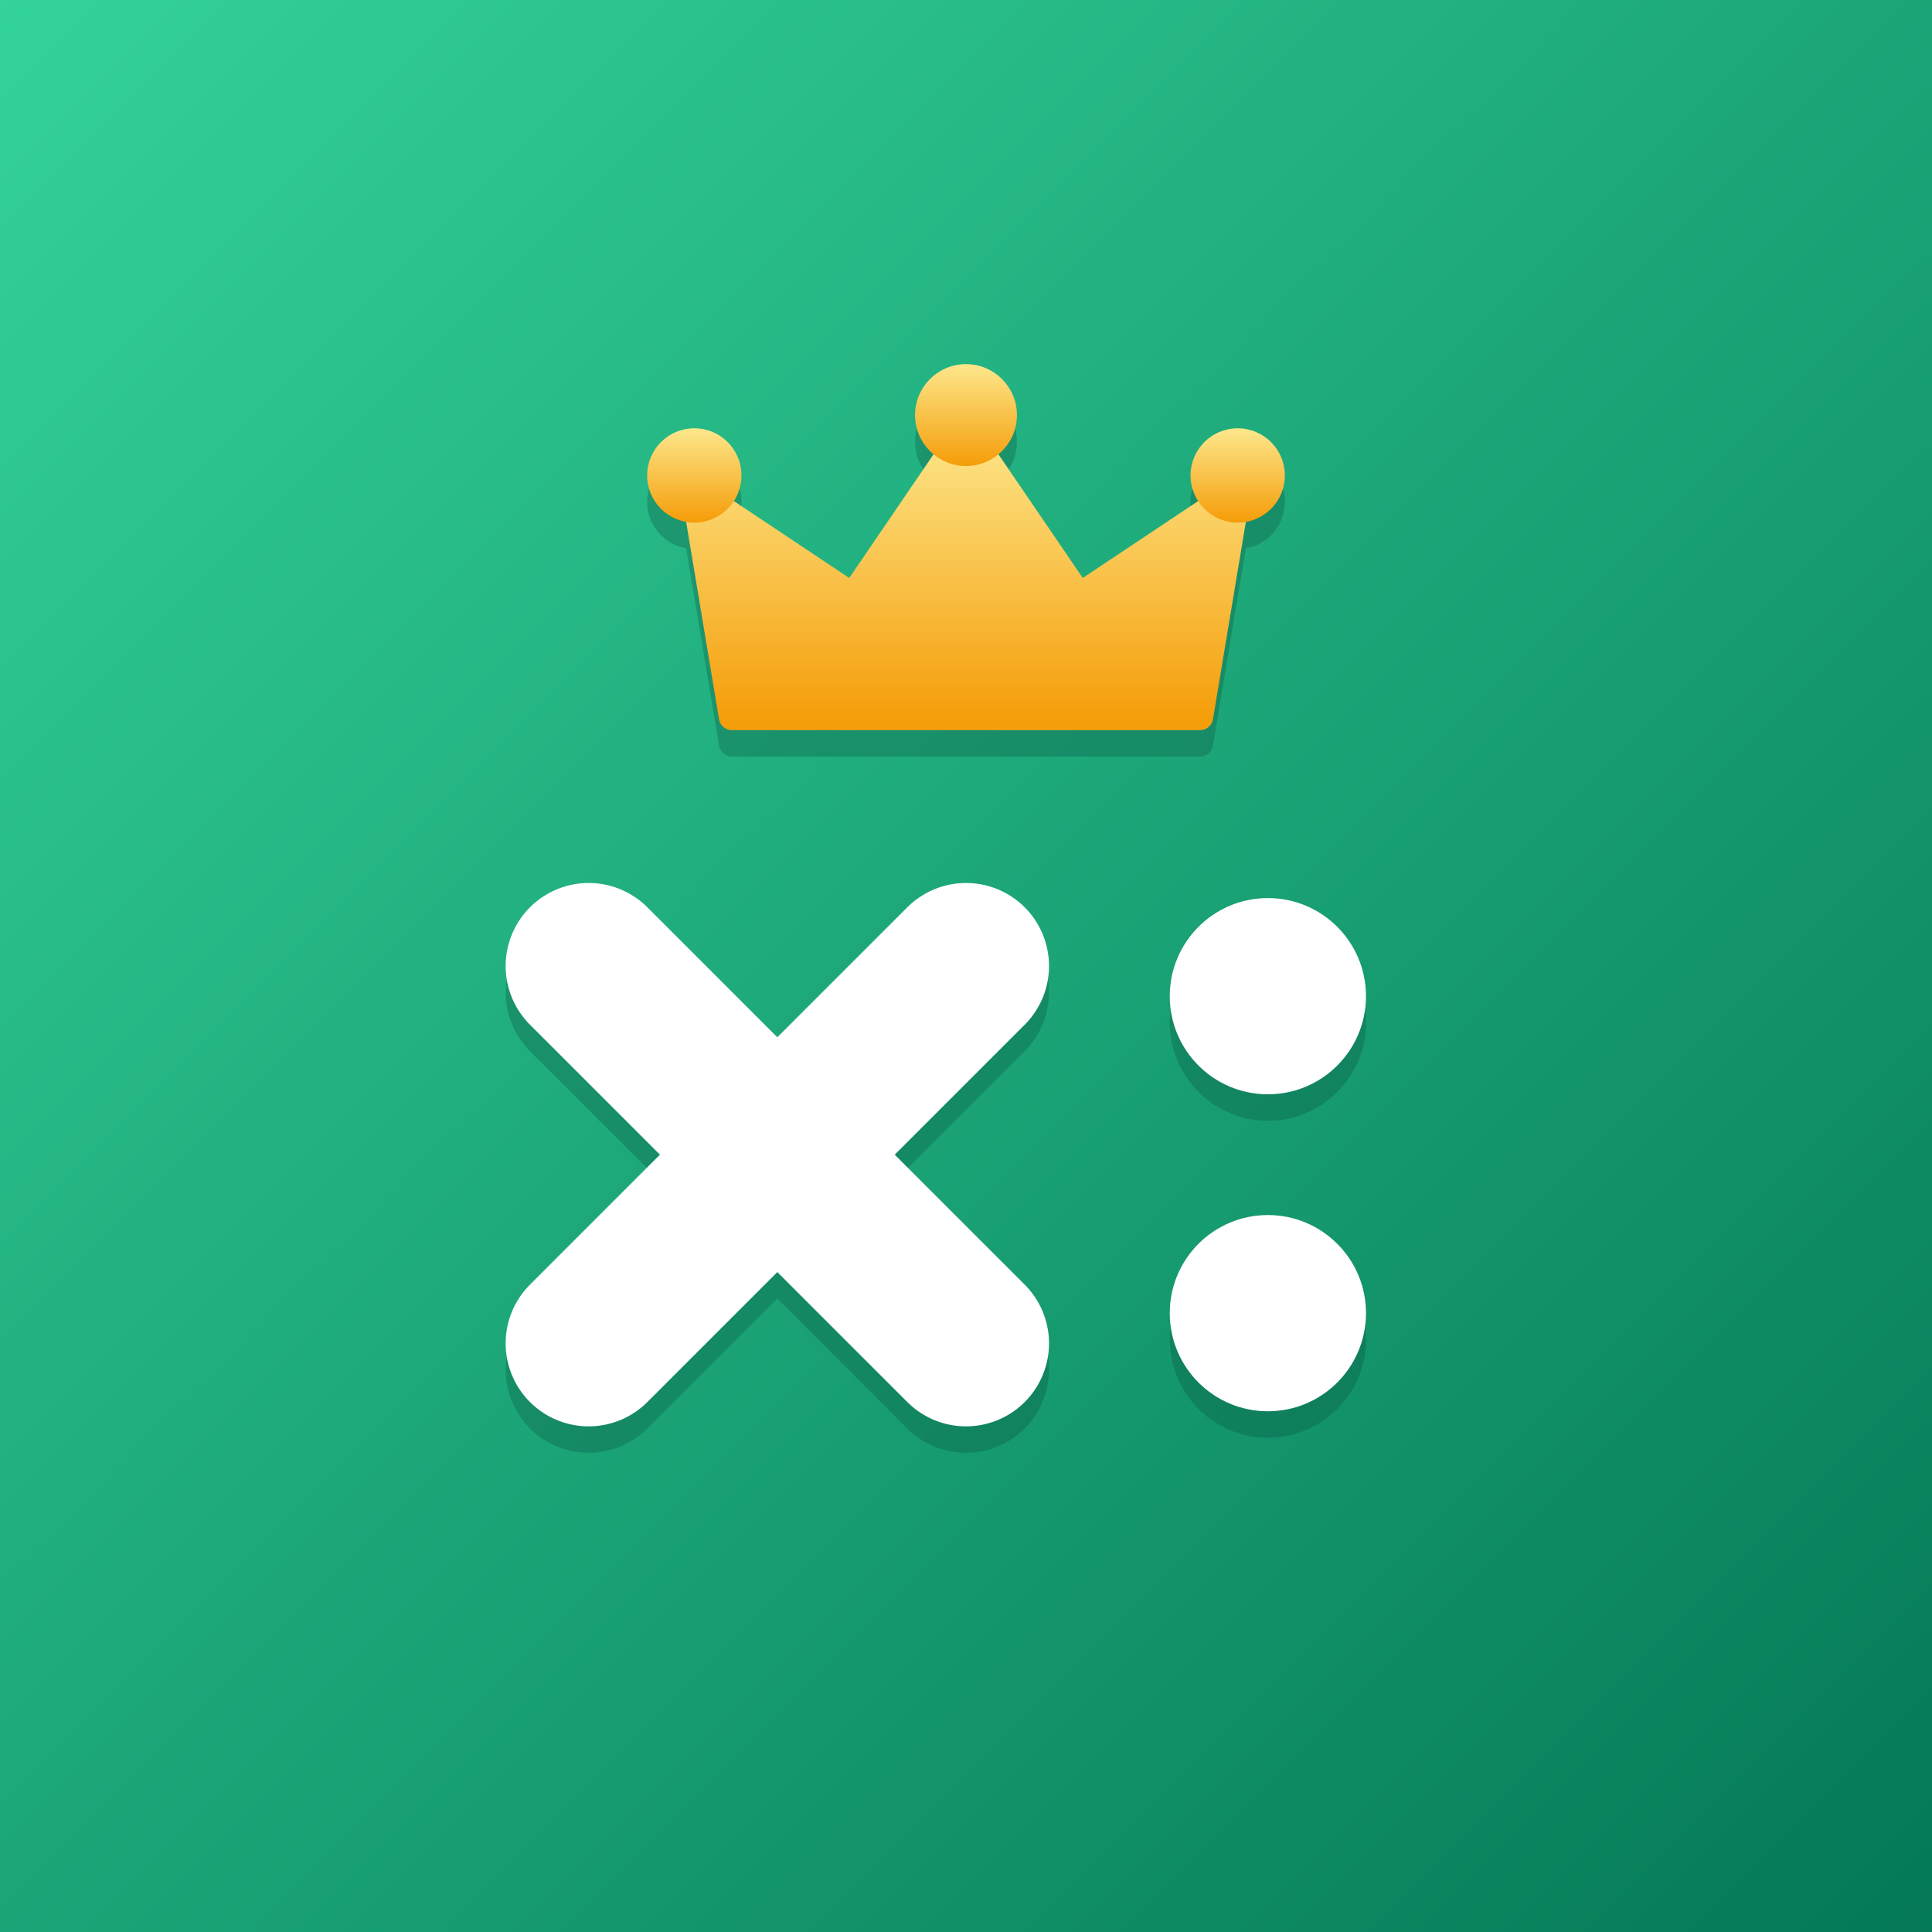
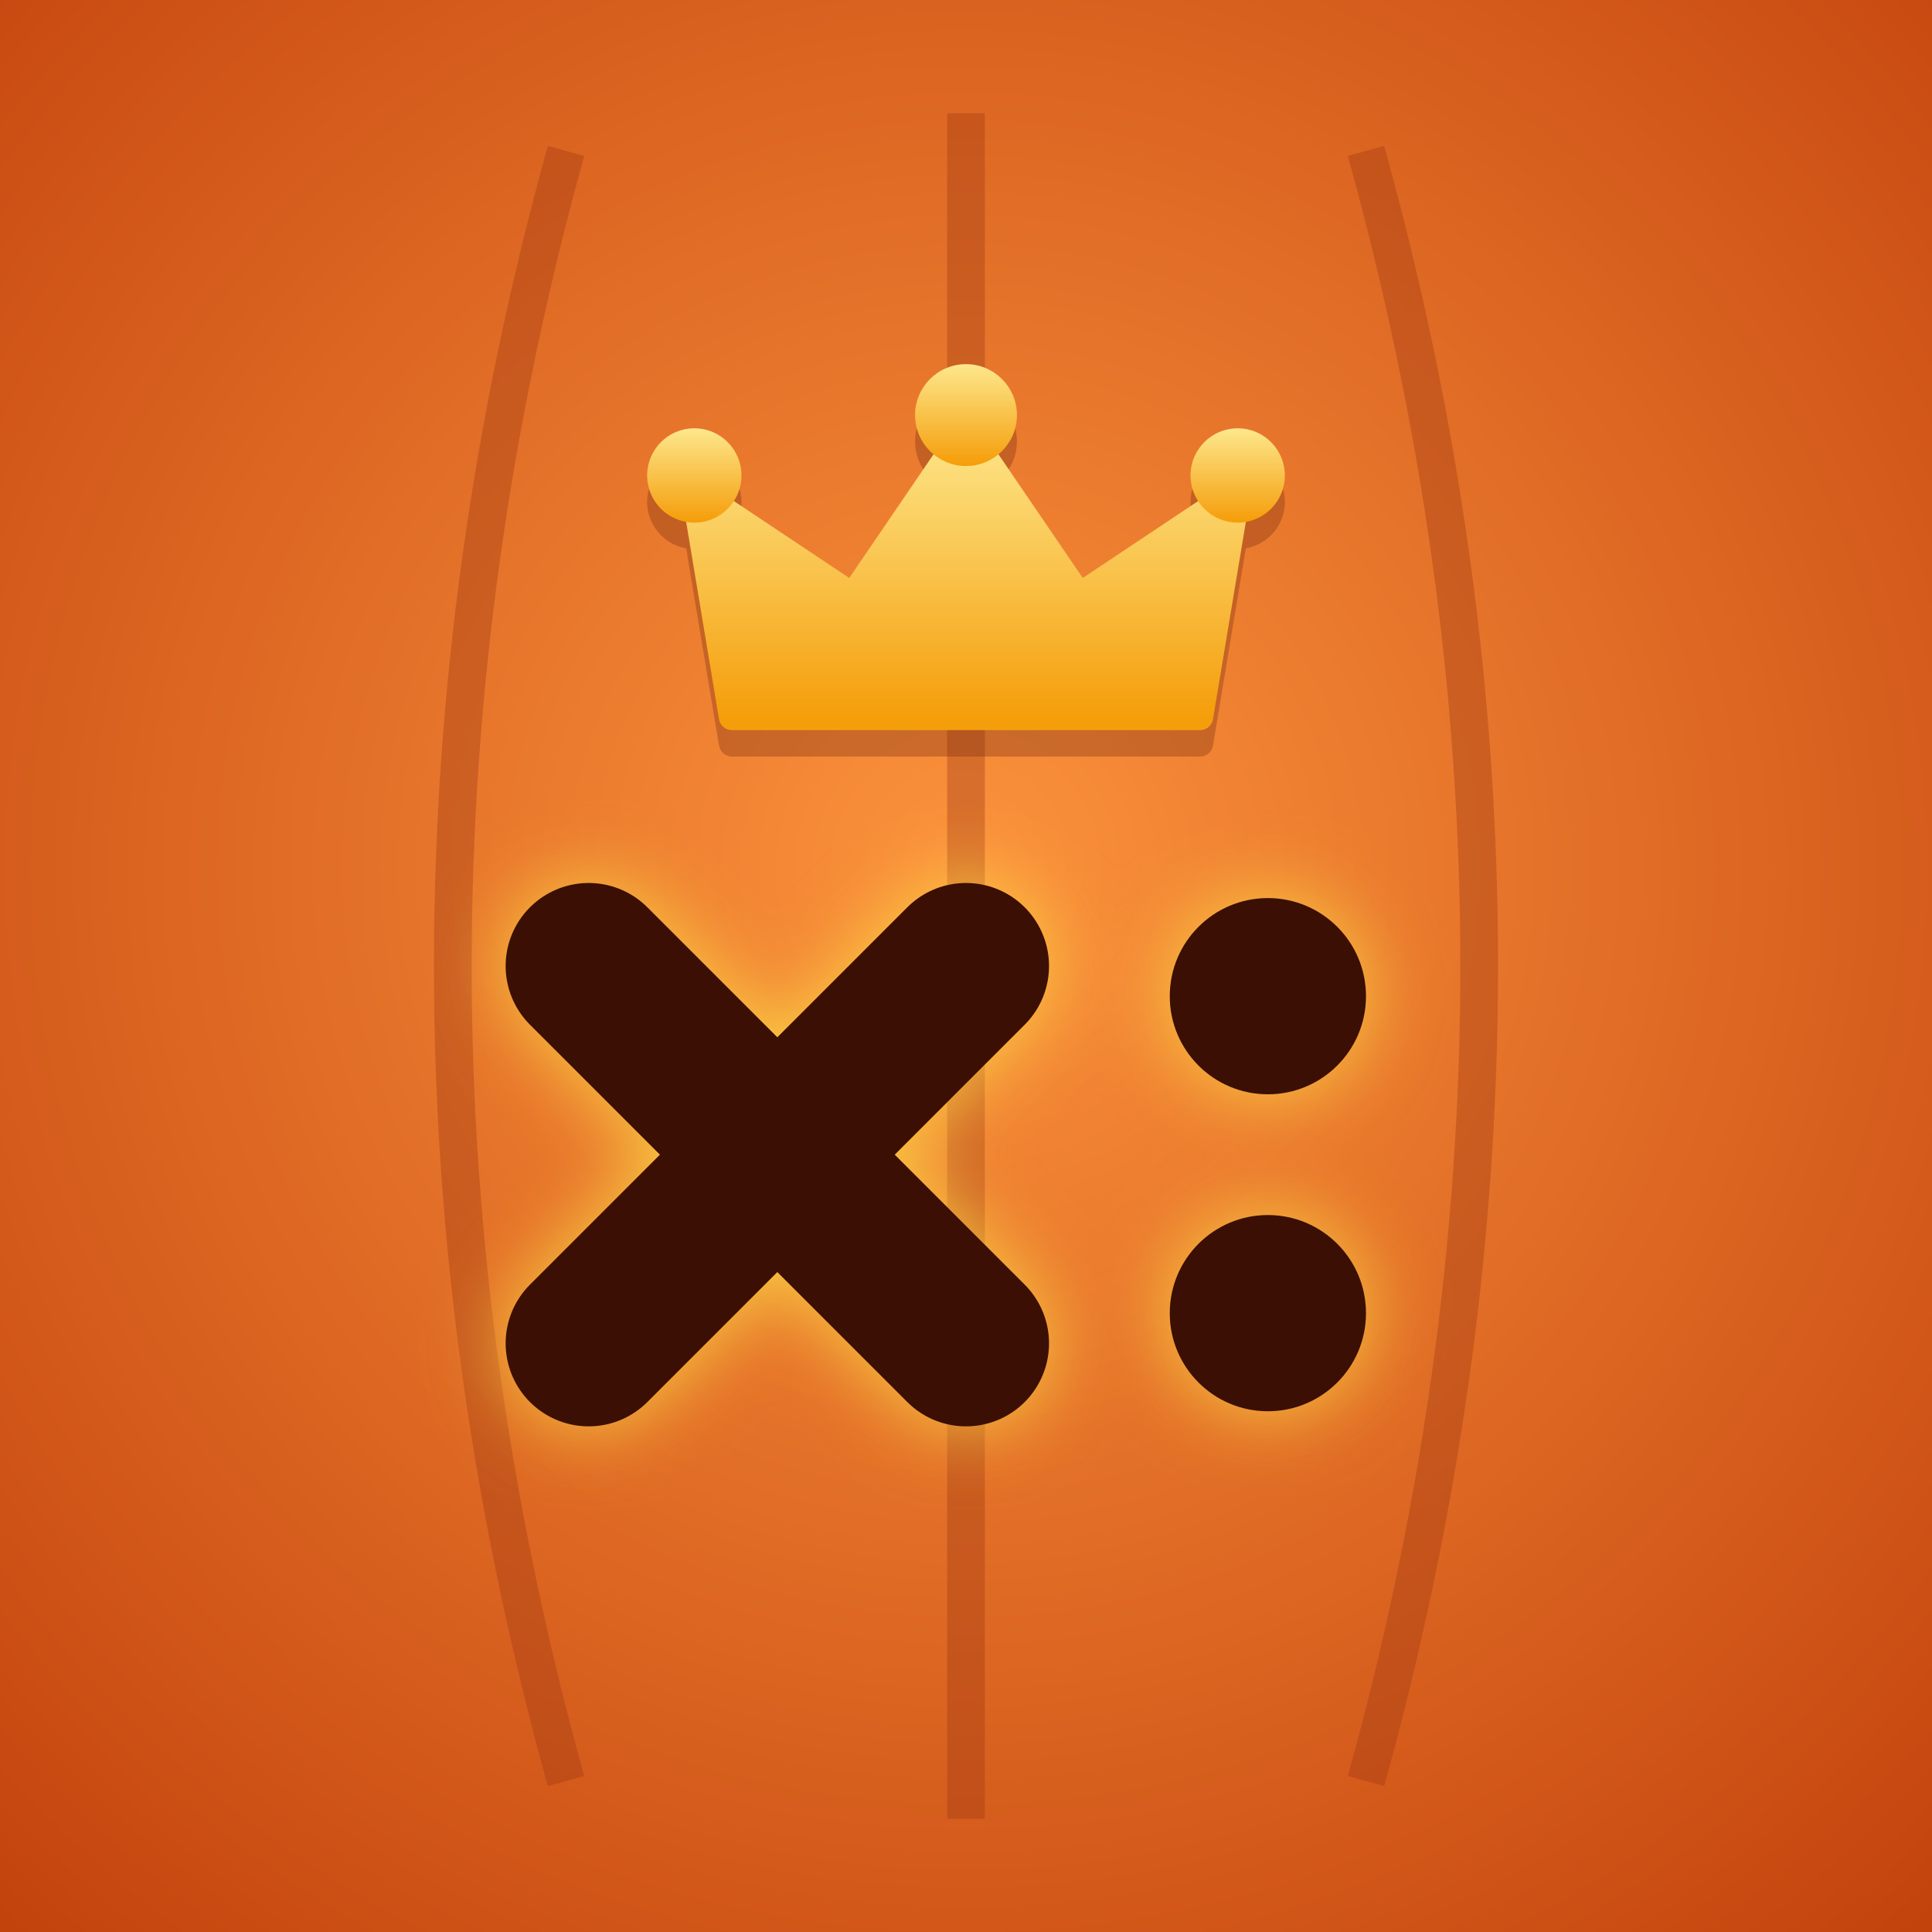
<svg xmlns="http://www.w3.org/2000/svg" viewBox="0 0 512 512" width="512" height="512">
  <defs>
-     <linearGradient id="bg" x1="0" y1="0" x2="1" y2="1">
-       <stop offset="0" stop-color="#34d399" />
-       <stop offset="1" stop-color="#047857" />
-     </linearGradient>
+     <radialGradient id="bg" cx="0.5" cy="0.45" r="0.75">
+       <stop offset="0" stop-color="#fb923c" />
+       <stop offset="1" stop-color="#c2410c" />
+     </radialGradient>
    <linearGradient id="gold" x1="0" y1="0" x2="0" y2="1">
      <stop offset="0" stop-color="#fde68a" />
      <stop offset="1" stop-color="#f59e0b" />
    </linearGradient>
+     <filter id="glow" x="-50%" y="-50%" width="200%" height="200%">
+       <feGaussianBlur stdDeviation="10" />
+     </filter>
  </defs>
  <rect width="512" height="512" fill="url(#bg)" />
-   <g transform="translate(256 157)" fill="#064e3b" stroke="#064e3b" opacity="0.3">
+   <g fill="none" stroke="#9a3412" stroke-width="10" opacity="0.35">
+     <path d="M150 40 Q90 256 150 472" />
+     <path d="M362 40 Q422 256 362 472" />
+     <path d="M256 30 L256 482" />
+   </g>
+   <g transform="translate(256 157)" fill="#7c2d12" stroke="#7c2d12" opacity="0.35">
    <path d="M-62 40 L-72 -20 L-30 8 L0 -36 L30 8 L72 -20 L62 40 Z" stroke-width="7" stroke-linejoin="round" />
    <circle cx="-72" cy="-24" r="12" />
    <circle cx="0" cy="-40" r="13" />
    <circle cx="72" cy="-24" r="12" />
  </g>
  <g transform="translate(256 150)" fill="url(#gold)" stroke="url(#gold)">
    <path d="M-62 40 L-72 -20 L-30 8 L0 -36 L30 8 L72 -20 L62 40 Z" stroke-width="7" stroke-linejoin="round" />
    <circle cx="-72" cy="-24" r="12" />
    <circle cx="0" cy="-40" r="13" />
    <circle cx="72" cy="-24" r="12" />
  </g>
-   <g transform="translate(0 7)" opacity="0.3">
-     <g transform="translate(206 306)" stroke="#064e3b">
+   <g filter="url(#glow)" opacity="0.8">
+     <g transform="translate(206 306)" stroke="#fde047">
      <g stroke-linecap="round" stroke-width="44">
        <line x1="-50" y1="-50" x2="50" y2="50" />
        <line x1="50" y1="-50" x2="-50" y2="50" />
      </g>
    </g>
-     <g transform="translate(336 306)" fill="#064e3b">
+     <g transform="translate(336 306)" fill="#fde047">
      <circle cx="0" cy="-42" r="26" />
      <circle cx="0" cy="42" r="26" />
    </g>
  </g>
-   <g transform="translate(206 306)" stroke="#ffffff">
+   <g transform="translate(206 306)" stroke="#3b0f04">
    <g stroke-linecap="round" stroke-width="44">
      <line x1="-50" y1="-50" x2="50" y2="50" />
      <line x1="50" y1="-50" x2="-50" y2="50" />
    </g>
  </g>
-   <g transform="translate(336 306)" fill="#ffffff">
+   <g transform="translate(336 306)" fill="#3b0f04">
    <circle cx="0" cy="-42" r="26" />
    <circle cx="0" cy="42" r="26" />
  </g>
</svg>
